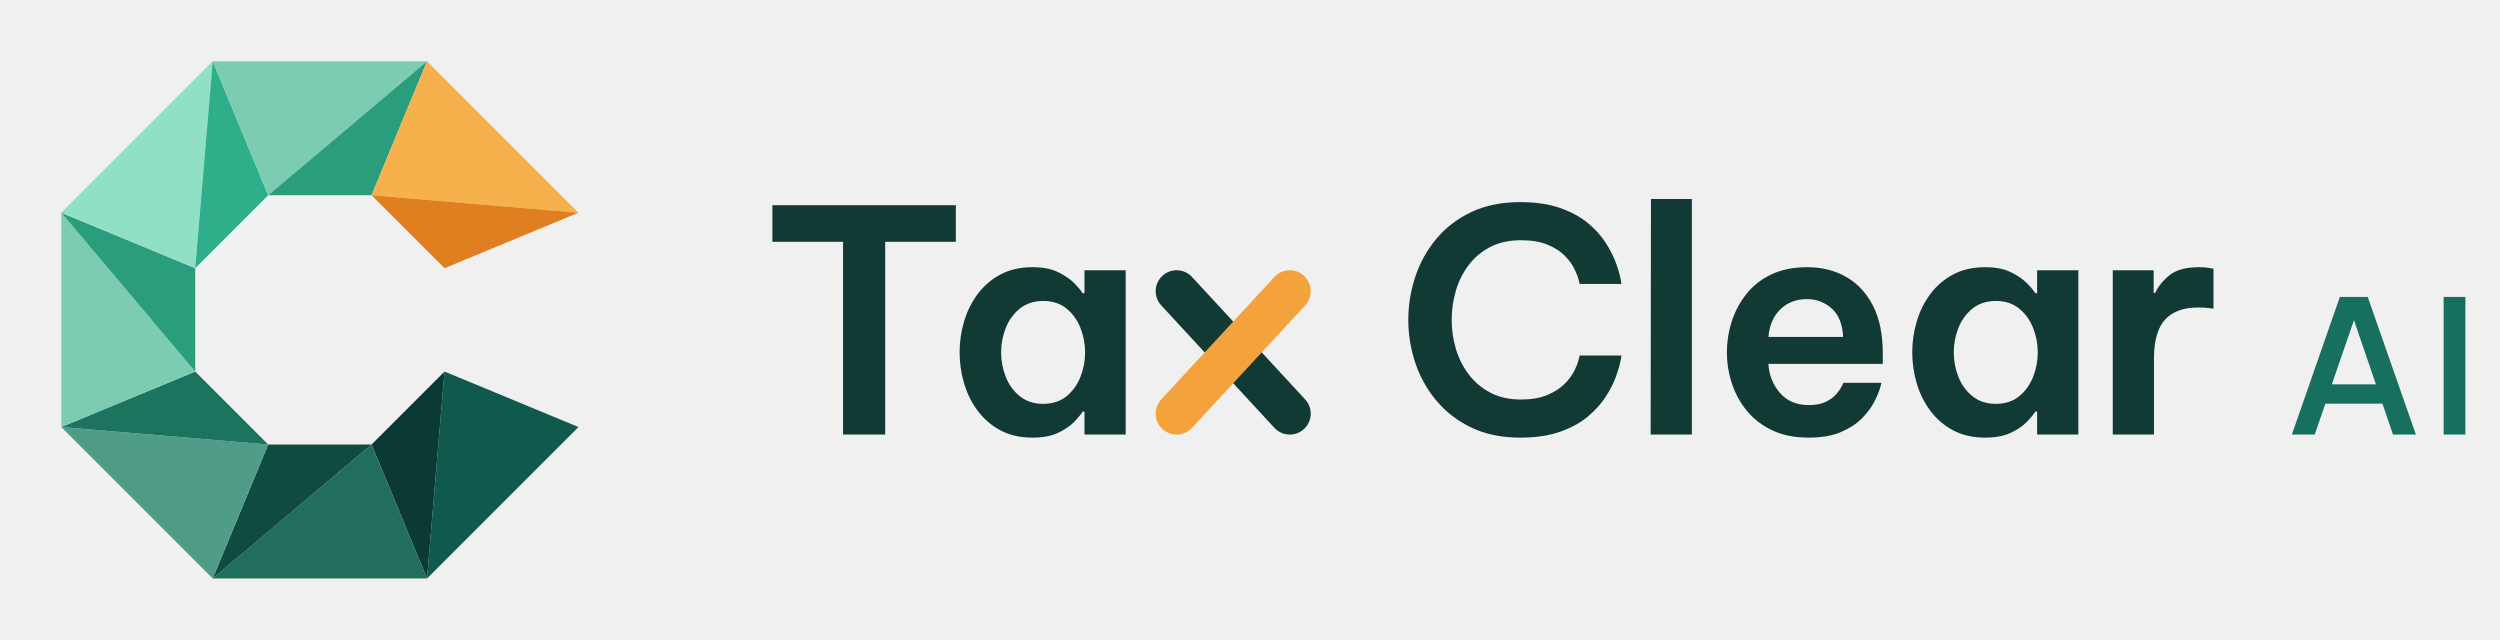
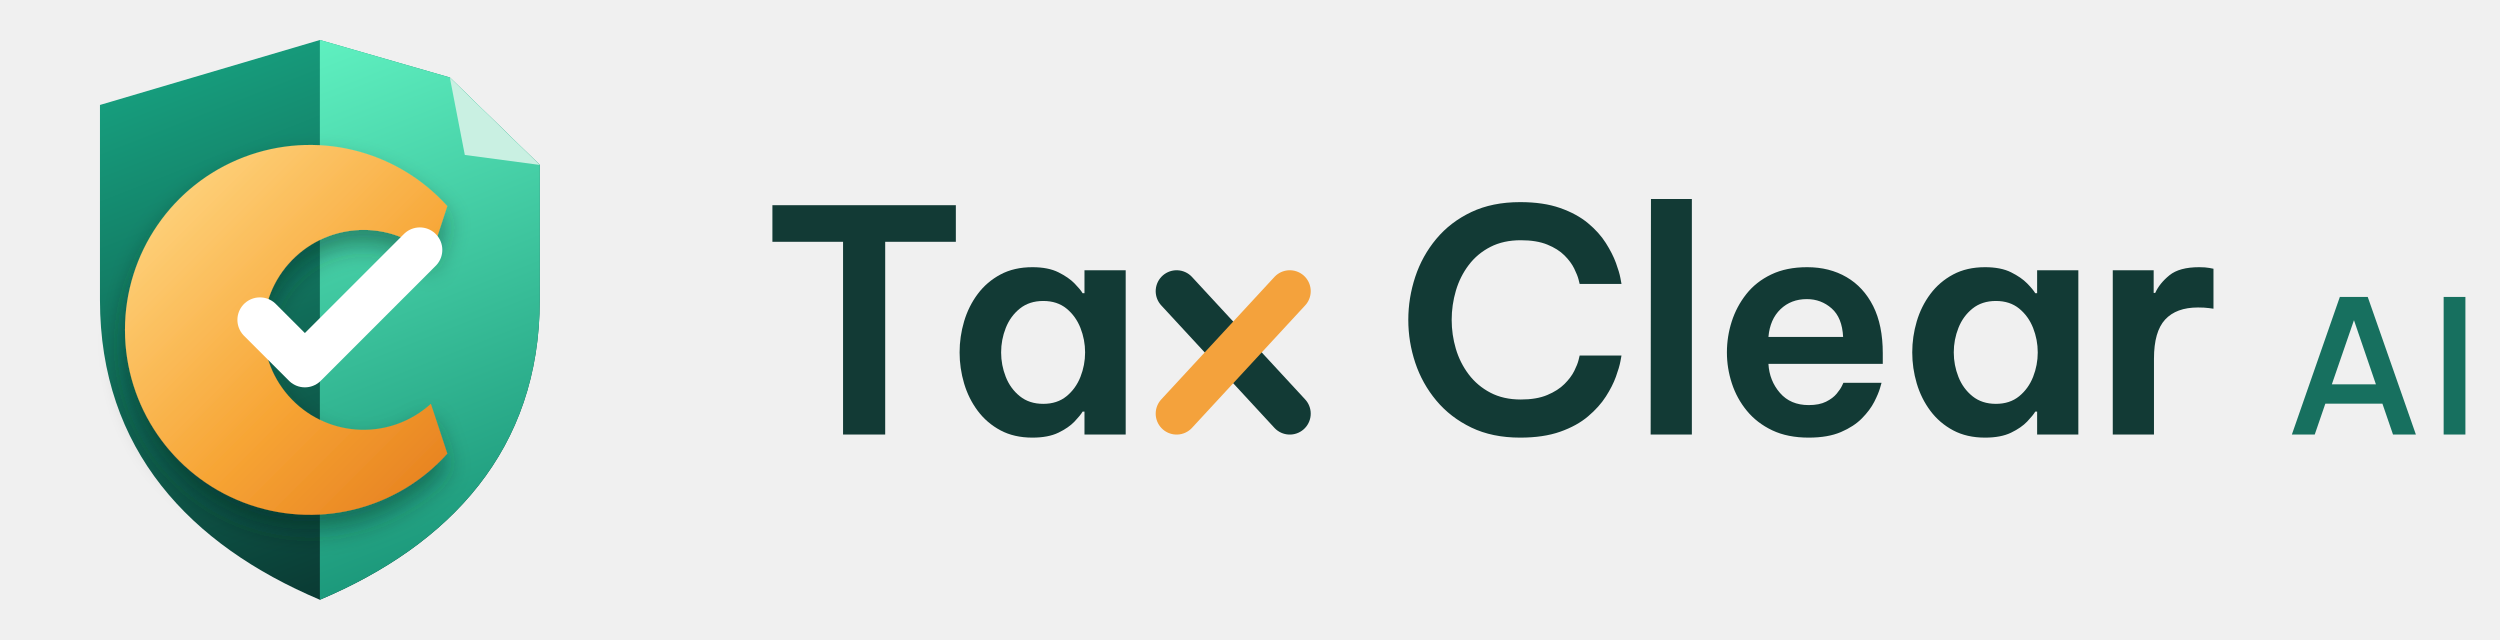
<svg xmlns="http://www.w3.org/2000/svg" viewBox="0 0 250.1 64" width="250.1" height="64" role="img" aria-label="Tax Clear AI">
  <g transform="translate(0 0) scale(1)">
-     <path d="M57.87 42.72L42.72 57.87L44.47 37.17Z" fill="#0f5a4c" />
-     <path d="M42.72 57.87L37.17 44.47L44.47 37.17Z" fill="#0a3a33" />
-     <path d="M42.72 57.87L21.28 57.87L37.17 44.47Z" fill="#226e5e" />
-     <path d="M21.28 57.87L26.83 44.47L37.17 44.47Z" fill="#0f4b40" />
-     <path d="M21.28 57.87L6.13 42.72L26.83 44.47Z" fill="#4f9d88" />
-     <path d="M6.13 42.72L19.53 37.17L26.83 44.47Z" fill="#1c745e" />
-     <path d="M6.13 42.72L6.13 21.28L19.53 37.17Z" fill="#7cccb2" />
-     <path d="M6.13 21.28L19.53 26.83L19.53 37.17Z" fill="#2a9d7d" />
-     <path d="M6.13 21.28L21.28 6.13L19.53 26.83Z" fill="#8fe0c4" />
-     <path d="M21.28 6.13L26.83 19.53L19.53 26.83Z" fill="#2fae8a" />
-     <path d="M21.28 6.13L42.72 6.13L26.83 19.53Z" fill="#7cccb2" />
-     <path d="M42.72 6.13L37.17 19.53L26.83 19.53Z" fill="#2a9d7d" />
-     <path d="M42.72 6.13L57.87 21.28L37.17 19.53Z" fill="#f6b04c" />
-     <path d="M57.87 21.28L44.47 26.83L37.17 19.53Z" fill="#e07f1f" />
+     <g transform="scale(.5)">
+       <defs>
+         <linearGradient id="tc-d" x1="20" y1="8" x2="64" y2="120" gradientUnits="userSpaceOnUse">
+           <stop offset="0" stop-color="#18a885" />
+           <stop offset="1" stop-color="#0a3a33" />
+         </linearGradient>
+         <linearGradient id="tc-l" x1="64" y1="8" x2="108" y2="120" gradientUnits="userSpaceOnUse">
+           <stop offset="0" stop-color="#5ff0c0" />
+           <stop offset="1" stop-color="#128c71" />
+         </linearGradient>
+         <linearGradient id="tc-y" x1="30" y1="30" x2="100" y2="100" gradientUnits="userSpaceOnUse">
+           <stop offset="0" stop-color="#ffd987" />
+           <stop offset=".55" stop-color="#f7a535" />
+           <stop offset="1" stop-color="#e2771a" />
+         </linearGradient>
+         <clipPath id="tc-c">
+           <path d="M64 8L90 15.5L108 33V60C108 90 90 109 64 120C38 109 20 90 20 60V21Z" />
+         </clipPath>
+         <filter id="tc-sh" x="-20%" y="-20%" width="140%" height="140%">
+           <feDropShadow dx="0" dy="3" stdDeviation="2.5" flood-color="#06302a" flood-opacity=".45" />
+         </filter>
+       </defs>
+       <path class="mk-shield" d="M64 8L90 15.5L108 33V60C108 90 90 109 64 120C38 109 20 90 20 60V21Z" fill="url(#tc-d)" />
+       <g class="mk-shield" clip-path="url(#tc-c)">
+         <rect x="64" y="0" width="64" height="128" fill="url(#tc-l)" />
+       </g>
+       <path class="mk-fold" d="M90 15.5L108 33L93 31Z" fill="#c9f0e2" />
+       <path class="mk-c" d="M89.50 41.24A37 37 0 1 0 89.50 90.76L86.21 80.79A20 20 0 1 1 86.21 51.21Z" fill="url(#tc-y)" filter="url(#tc-sh)" />
+       <path class="mk-tick" d="M52 64L61 73L84 50" pathLength="1" fill="none" stroke="#ffffff" stroke-width="9" stroke-linecap="round" stroke-linejoin="round" />
+     </g>
  </g>
  <path d="M84.339 43.47V24.188H77.271V20.53H95.623V24.188H88.555V43.47ZM103.283 26.73Q104.864 26.73 105.887 27.242Q106.91 27.753 107.499 28.358Q108.088 28.962 108.305 29.334H108.491V27.04H112.614V43.47H108.491V41.176H108.305Q108.088 41.548 107.499 42.168Q106.91 42.788 105.887 43.284Q104.864 43.78 103.283 43.78Q101.454 43.78 100.09 43.052Q98.726 42.323 97.811 41.099Q96.897 39.874 96.447 38.355Q95.998 36.836 95.998 35.255Q95.998 33.674 96.447 32.155Q96.897 30.636 97.811 29.411Q98.726 28.187 100.09 27.459Q101.454 26.73 103.283 26.73ZM104.368 30.109Q102.973 30.109 102.028 30.868Q101.082 31.628 100.617 32.806Q100.152 33.984 100.152 35.255Q100.152 36.526 100.617 37.704Q101.082 38.882 102.028 39.641Q102.973 40.401 104.368 40.401Q105.763 40.401 106.693 39.641Q107.623 38.882 108.088 37.704Q108.553 36.526 108.553 35.255Q108.553 33.984 108.088 32.806Q107.623 31.628 106.693 30.868Q105.763 30.109 104.368 30.109Z" fill="#123a35" />
  <path d="M117.71 29.13L129.03 41.38" stroke="#123a35" stroke-width="4.19" stroke-linecap="round" />
  <path d="M129.03 29.13L117.71 41.38" stroke="#f4a23c" stroke-width="4.19" stroke-linecap="round" />
  <path d="M152.077 43.78Q149.287 43.78 147.194 42.773Q145.102 41.765 143.691 40.075Q142.281 38.386 141.583 36.293Q140.886 34.201 140.886 32.0Q140.886 29.799 141.583 27.691Q142.281 25.583 143.691 23.893Q145.102 22.204 147.194 21.212Q149.287 20.22 152.077 20.22Q154.402 20.22 156.076 20.809Q157.75 21.398 158.866 22.328Q159.982 23.258 160.648 24.312Q161.315 25.366 161.656 26.296Q161.997 27.226 162.106 27.815Q162.214 28.404 162.214 28.404H158.029Q158.029 28.404 157.921 27.97Q157.812 27.536 157.486 26.87Q157.161 26.203 156.51 25.552Q155.859 24.901 154.789 24.467Q153.72 24.033 152.139 24.033Q150.403 24.033 149.101 24.7Q147.799 25.366 146.931 26.513Q146.063 27.66 145.644 29.086Q145.226 30.512 145.226 32.0Q145.226 33.488 145.644 34.898Q146.063 36.309 146.931 37.456Q147.799 38.603 149.101 39.285Q150.403 39.967 152.139 39.967Q153.72 39.967 154.789 39.517Q155.859 39.068 156.51 38.417Q157.161 37.766 157.486 37.115Q157.812 36.464 157.921 36.014Q158.029 35.565 158.029 35.565H162.214Q162.214 35.565 162.106 36.154Q161.997 36.743 161.656 37.688Q161.315 38.634 160.648 39.672Q159.982 40.711 158.866 41.656Q157.75 42.602 156.076 43.191Q154.402 43.78 152.077 43.78ZM165.131 43.47 165.162 19.91H169.254V43.47ZM180.944 43.78Q178.836 43.78 177.301 43.052Q175.767 42.323 174.76 41.099Q173.752 39.874 173.256 38.355Q172.76 36.836 172.76 35.255Q172.76 33.674 173.24 32.171Q173.721 30.667 174.697 29.427Q175.674 28.187 177.193 27.459Q178.712 26.73 180.789 26.73Q183.021 26.73 184.726 27.722Q186.431 28.714 187.392 30.62Q188.353 32.527 188.353 35.348V36.402H176.914Q177.007 38.076 178.061 39.3Q179.115 40.525 180.944 40.525Q181.998 40.525 182.68 40.184Q183.362 39.843 183.734 39.394Q184.106 38.944 184.261 38.618Q184.416 38.293 184.416 38.293H188.229Q188.229 38.293 188.074 38.835Q187.919 39.378 187.5 40.2Q187.082 41.021 186.276 41.843Q185.47 42.664 184.168 43.222Q182.866 43.78 180.944 43.78ZM176.914 33.705H184.385Q184.292 31.783 183.238 30.853Q182.184 29.923 180.758 29.923Q179.177 29.923 178.123 30.93Q177.069 31.938 176.914 33.705ZM198.586 26.73Q200.167 26.73 201.19 27.242Q202.213 27.753 202.802 28.358Q203.391 28.962 203.608 29.334H203.794V27.04H207.917V43.47H203.794V41.176H203.608Q203.391 41.548 202.802 42.168Q202.213 42.788 201.19 43.284Q200.167 43.78 198.586 43.78Q196.757 43.78 195.393 43.052Q194.029 42.323 193.114 41.099Q192.2 39.874 191.75 38.355Q191.301 36.836 191.301 35.255Q191.301 33.674 191.75 32.155Q192.2 30.636 193.114 29.411Q194.029 28.187 195.393 27.459Q196.757 26.73 198.586 26.73ZM199.671 30.109Q198.276 30.109 197.33 30.868Q196.385 31.628 195.92 32.806Q195.455 33.984 195.455 35.255Q195.455 36.526 195.92 37.704Q196.385 38.882 197.33 39.641Q198.276 40.401 199.671 40.401Q201.066 40.401 201.996 39.641Q202.926 38.882 203.391 37.704Q203.856 36.526 203.856 35.255Q203.856 33.984 203.391 32.806Q202.926 31.628 201.996 30.868Q201.066 30.109 199.671 30.109ZM211.361 43.47V27.04H215.453V29.303H215.608Q216.042 28.342 217.034 27.536Q218.026 26.73 220.01 26.73Q220.63 26.73 221.033 26.807Q221.436 26.885 221.436 26.885V30.884Q221.436 30.884 220.986 30.822Q220.537 30.76 219.886 30.76Q217.716 30.76 216.6 31.969Q215.484 33.178 215.484 35.875V43.47Z" fill="#123a35" />
  <path d="M229.279 43.47 234.078 29.706H236.868L241.685 43.47H239.397L238.337 40.382H232.627L231.567 43.47ZM233.278 38.448H237.686L235.491 32.031ZM244.463 43.47V29.706H246.639V43.47Z" fill="#17705f" />
</svg>
